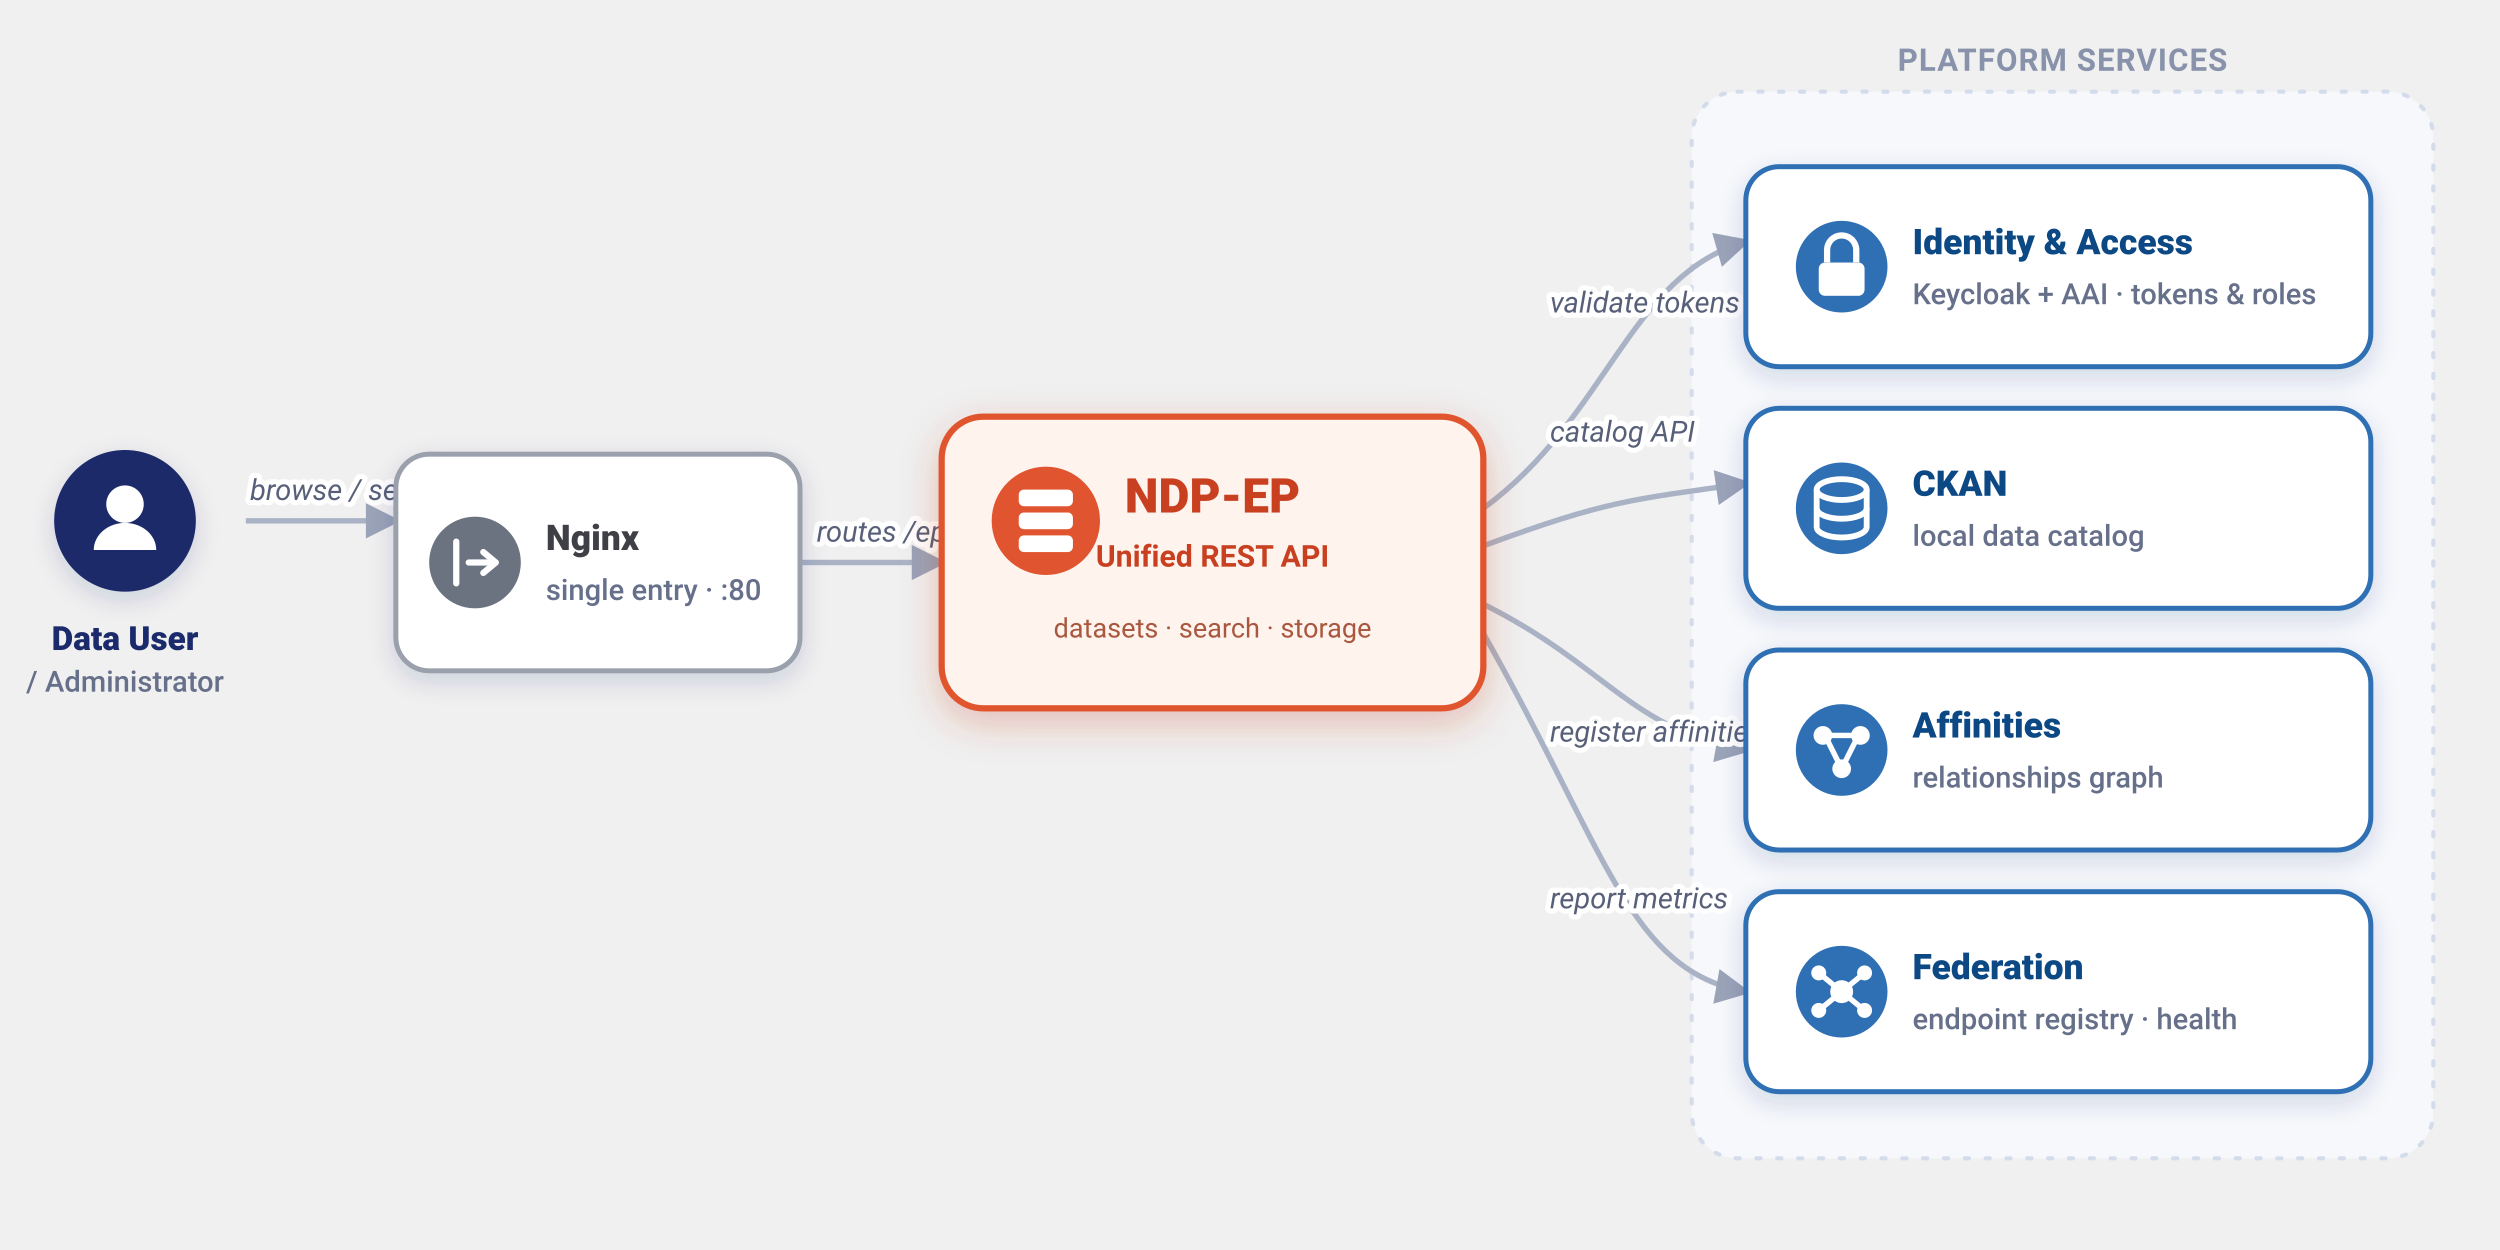
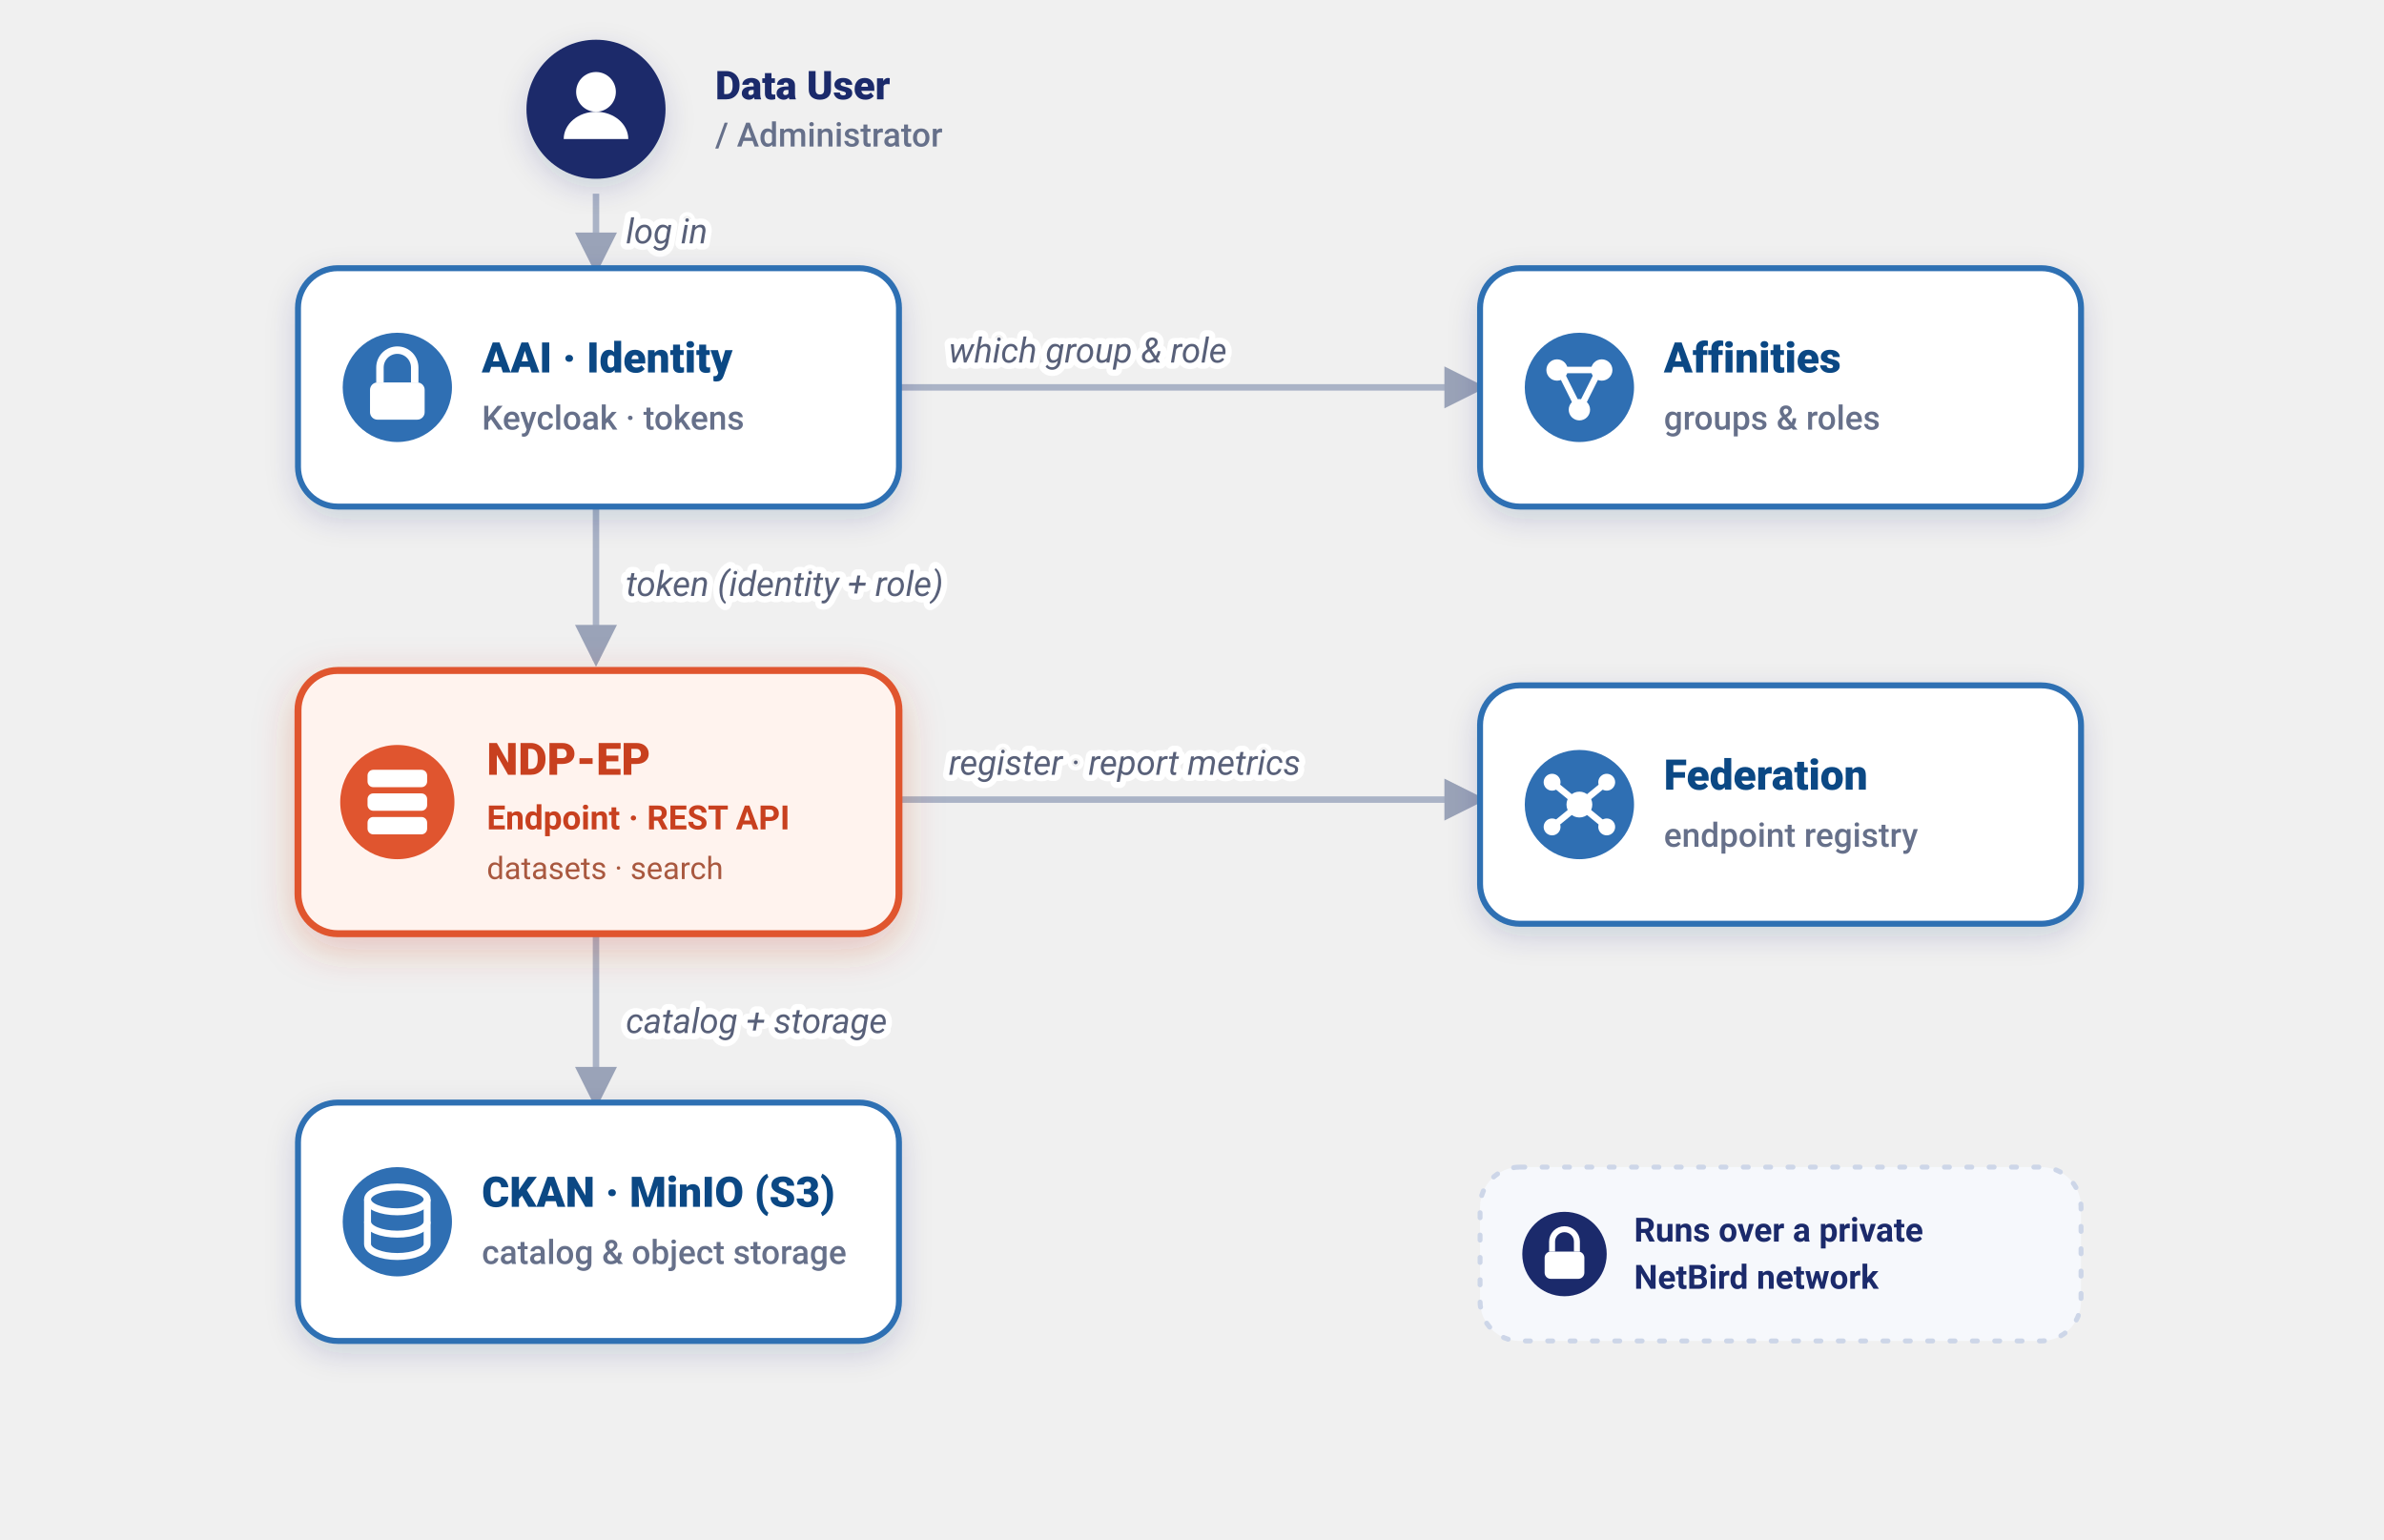
- <svg xmlns="http://www.w3.org/2000/svg" viewBox="0 0 1200 600" width="1200" height="600" font-family="-apple-system, 'Segoe UI', Roboto, sans-serif">
+ <svg xmlns="http://www.w3.org/2000/svg" viewBox="0 0 960 620" width="960" height="620" font-family="-apple-system, 'Segoe UI', Roboto, sans-serif">
  <defs>
    <marker id="arrow" viewBox="0 0 10 10" refX="8.5" refY="5" markerWidth="6.5" markerHeight="6.5" orient="auto-start-reverse">
      <path d="M0 0 L10 5 L0 10 z" fill="#9aa3b8" />
    </marker>
-     <filter id="shadow" x="-20%" y="-20%" width="140%" height="140%">
+     <filter id="shadow" x="-25%" y="-25%" width="150%" height="150%">
      <feDropShadow dx="0" dy="4" stdDeviation="6" flood-color="#1b2a6b" flood-opacity="0.16" />
    </filter>
    <filter id="shadowHub" x="-30%" y="-30%" width="160%" height="160%">
-       <feDropShadow dx="0" dy="6" stdDeviation="9" flood-color="#c8401f" flood-opacity="0.28" />
+       <feDropShadow dx="0" dy="5" stdDeviation="8" flood-color="#c8401f" flood-opacity="0.26" />
    </filter>
    <style>
-       .title  { font-weight: 800; }
-       .sub    { fill: #66708a; font-size: 14px; font-weight: 500; }
-       .lbl    { fill: #586079; font-size: 14px; font-style: italic;
-                 paint-order: stroke; stroke: #ffffff; stroke-width: 5px; stroke-linejoin: round; }
+       .title { font-weight: 800; }
+       .sub   { fill: #66708a; font-size: 13.5px; font-weight: 500; }
+       .lbl   { fill: #586079; font-size: 14px; font-style: italic;
+                paint-order: stroke; stroke: #ffffff; stroke-width: 5px; stroke-linejoin: round; }
    </style>
  </defs>
-   <rect x="812" y="44" width="356" height="512" rx="22" fill="#f6f8fc" stroke="#d4dcec" stroke-width="2" stroke-dasharray="2 8" stroke-linecap="round" />
-   <text x="990" y="34" text-anchor="middle" fill="#8893ab" font-size="15" font-weight="700" letter-spacing="0.5">PLATFORM SERVICES</text>
  <g fill="none" stroke="#aab3c6" stroke-width="2.6" marker-end="url(#arrow)">
-     <path d="M118 250 H190" />
-     <path d="M384 270 H452" />
-     <path d="M712 244 C 772 200, 782 132, 838 116" />
-     <path d="M712 262 C 772 240, 782 240, 838 232" />
-     <path d="M712 290 C 772 320, 782 350, 838 360" />
-     <path d="M712 304 C 772 410, 782 466, 838 476" />
+     <path d="M240 78 V108" />
+     <path d="M362 156 H596" />
+     <path d="M240 204 V266" />
+     <path d="M362 322 H596" />
+     <path d="M240 376 V444" />
  </g>
  <g class="lbl">
-     <text x="120" y="240">browse / search</text>
-     <text x="392" y="260">routes /ep-api/*</text>
-     <text x="744" y="150">validate tokens</text>
-     <text x="744" y="212">catalog API</text>
-     <text x="744" y="356">register affinities</text>
-     <text x="744" y="436">report metrics</text>
+     <text x="252" y="98">log in</text>
+     <text x="382" y="146">which group &amp; role</text>
+     <text x="252" y="240">token (identity + role)</text>
+     <text x="382" y="312">register · report metrics</text>
+     <text x="252" y="416">catalog + storage</text>
  </g>
-   <g>
-     <circle cx="60" cy="250" r="34" fill="#1b2a6b" filter="url(#shadow)" />
-     <g fill="#ffffff" transform="translate(60,250)">
-       <circle cx="0" cy="-8" r="9" />
-       <path d="M-15 14 a15 13 0 0 1 30 0 z" />
+   <circle cx="240" cy="44" r="28" fill="#1b2a6b" filter="url(#shadow)" />
+   <g fill="#ffffff" transform="translate(240,44)">
+     <circle cx="0" cy="-7" r="8" />
+     <path d="M-13 12 a13 11 0 0 1 26 0 z" />
+   </g>
+   <text x="288" y="40" fill="#1b2a6b" class="title" font-size="16">Data User</text>
+   <text x="288" y="59" class="sub">/ Administrator</text>
+   <g filter="url(#shadow)">
+     <rect x="120" y="108" width="242" height="96" rx="16" fill="#ffffff" stroke="#2f6fb3" stroke-width="2.4" />
+   </g>
+   <g transform="translate(160,156)">
+     <circle r="22" fill="#2f6fb3" />
+     <g fill="#ffffff">
+       <rect x="-11" y="-2" width="22" height="15" rx="3" />
    </g>
-     <text x="60" y="312" text-anchor="middle" fill="#1b2a6b" class="title" font-size="16">Data User</text>
-     <text x="60" y="332" text-anchor="middle" class="sub">/ Administrator</text>
+     <path d="M-7 -2 V-8 a7 7 0 0 1 14 0 V-2" fill="none" stroke="#ffffff" stroke-width="3" />
  </g>
+   <text x="194" y="150" fill="#0b4884" class="title" font-size="17">AAI · Identity</text>
+   <text x="194" y="173" class="sub">Keycloak · tokens</text>
  <g filter="url(#shadow)">
-     <rect x="190" y="218" width="194" height="104" rx="16" fill="#ffffff" stroke="#9aa0ac" stroke-width="2.4" />
+     <rect x="596" y="108" width="242" height="96" rx="16" fill="#ffffff" stroke="#2f6fb3" stroke-width="2.4" />
  </g>
-   <g transform="translate(228,270)">
-     <circle r="22" fill="#6b7280" />
-     <g fill="none" stroke="#ffffff" stroke-width="3" stroke-linecap="round" stroke-linejoin="round">
-       <path d="M-9 -10 V10" />
-       <path d="M-3 0 H9" />
-       <path d="M4 -5 L10 0 L4 5" />
+   <g transform="translate(636,156)">
+     <circle r="22" fill="#2f6fb3" />
+     <g stroke="#ffffff" stroke-width="2.6">
+       <path d="M-9 -7 L9 -7 M-7 -5 L0 9 M7 -5 L0 9" />
+     </g>
+     <g fill="#ffffff">
+       <circle cx="-9" cy="-7" r="4.3" />
+       <circle cx="9" cy="-7" r="4.3" />
+       <circle cx="0" cy="9" r="4.3" />
    </g>
  </g>
-   <text x="262" y="264" fill="#3f3f46" class="title" font-size="17">Nginx</text>
-   <text x="262" y="288" class="sub">single entry · :80</text>
+   <text x="670" y="150" fill="#0b4884" class="title" font-size="17">Affinities</text>
+   <text x="670" y="173" class="sub">groups &amp; roles</text>
  <g filter="url(#shadowHub)">
-     <rect x="452" y="200" width="260" height="140" rx="20" fill="#fff3ee" stroke="#e0552f" stroke-width="3" />
+     <rect x="120" y="270" width="242" height="106" rx="16" fill="#fff3ee" stroke="#e0552f" stroke-width="2.8" />
  </g>
-   <g transform="translate(502,250)">
-     <circle r="26" fill="#e0552f" />
+   <g transform="translate(160,323)">
+     <circle r="23" fill="#e0552f" />
    <g fill="#ffffff">
-       <rect x="-13" y="-15" width="26" height="8" rx="2.5" />
-       <rect x="-13" y="-4" width="26" height="8" rx="2.5" />
-       <rect x="-13" y="7" width="26" height="8" rx="2.5" />
+       <rect x="-12" y="-13" width="24" height="7" rx="2.3" />
+       <rect x="-12" y="-3.5" width="24" height="7" rx="2.3" />
+       <rect x="-12" y="6" width="24" height="7" rx="2.3" />
    </g>
  </g>
-   <text x="582" y="246" text-anchor="middle" fill="#c8401f" class="title" font-size="23">NDP-EP</text>
-   <text x="582" y="272" text-anchor="middle" fill="#c8401f" font-size="14.5" font-weight="600">Unified REST API</text>
-   <text x="582" y="306" text-anchor="middle" fill="#a9583f" font-size="13">datasets · search · storage</text>
+   <text x="196" y="312" fill="#c8401f" class="title" font-size="18">NDP-EP</text>
+   <text x="196" y="334" fill="#c8401f" font-size="13.5" font-weight="600">Endpoint · REST API</text>
+   <text x="196" y="354" fill="#a9583f" font-size="12.5">datasets · search</text>
  <g filter="url(#shadow)">
-     <rect x="838" y="80" width="300" height="96" rx="16" fill="#ffffff" stroke="#2f6fb3" stroke-width="2.4" />
+     <rect x="596" y="276" width="242" height="96" rx="16" fill="#ffffff" stroke="#2f6fb3" stroke-width="2.4" />
  </g>
-   <g transform="translate(884,128)">
+   <g transform="translate(636,324)">
    <circle r="22" fill="#2f6fb3" />
-     <g fill="none" stroke="#ffffff" stroke-width="3" stroke-linejoin="round">
-       <rect x="-11" y="-2" width="22" height="16" rx="3" fill="#ffffff" stroke="none" />
-       <path d="M-7 -2 V-8 a7 7 0 0 1 14 0 V-2" />
+     <g stroke="#ffffff" stroke-width="2.6">
+       <path d="M0 0 L-11 -9 M0 0 L11 -9 M0 0 L-11 9 M0 0 L11 9" />
+     </g>
+     <g fill="#ffffff">
+       <circle cx="0" cy="0" r="5.2" />
+       <circle cx="-11" cy="-9" r="3.4" />
+       <circle cx="11" cy="-9" r="3.4" />
+       <circle cx="-11" cy="9" r="3.4" />
+       <circle cx="11" cy="9" r="3.4" />
    </g>
  </g>
-   <text x="918" y="122" fill="#0b4884" class="title" font-size="17">Identity &amp; Access</text>
-   <text x="918" y="146" class="sub">Keycloak + AAI · tokens &amp; roles</text>
+   <text x="670" y="318" fill="#0b4884" class="title" font-size="17">Federation</text>
+   <text x="670" y="341" class="sub">endpoint registry</text>
  <g filter="url(#shadow)">
-     <rect x="838" y="196" width="300" height="96" rx="16" fill="#ffffff" stroke="#2f6fb3" stroke-width="2.4" />
+     <rect x="120" y="444" width="242" height="96" rx="16" fill="#ffffff" stroke="#2f6fb3" stroke-width="2.4" />
  </g>
-   <g transform="translate(884,244)">
+   <g transform="translate(160,492)">
    <circle r="22" fill="#2f6fb3" />
    <g fill="none" stroke="#ffffff" stroke-width="2.8">
      <ellipse cx="0" cy="-9" rx="12" ry="5" />
      <path d="M-12 -9 V9 a12 5 0 0 0 24 0 V-9" />
      <path d="M-12 0 a12 5 0 0 0 24 0" />
    </g>
  </g>
-   <text x="918" y="238" fill="#0b4884" class="title" font-size="17">CKAN</text>
-   <text x="918" y="262" class="sub">local data catalog</text>
-   <g filter="url(#shadow)">
-     <rect x="838" y="312" width="300" height="96" rx="16" fill="#ffffff" stroke="#2f6fb3" stroke-width="2.4" />
+   <text x="194" y="486" fill="#0b4884" class="title" font-size="17">CKAN · MinIO (S3)</text>
+   <text x="194" y="509" class="sub">catalog &amp; object storage</text>
+   <g transform="translate(596,470)">
+     <rect x="0" y="0" width="242" height="70" rx="16" fill="#f6f8fc" stroke="#cdd6e8" stroke-width="2" stroke-dasharray="2 7" stroke-linecap="round" />
+     <g transform="translate(34,35)">
+       <circle r="17" fill="#1b2a6b" />
+       <g fill="none" stroke="#ffffff" stroke-width="2.4">
+         <rect x="-8" y="-1" width="16" height="11" rx="2.5" fill="#ffffff" stroke="none" />
+         <path d="M-5 -1 V-5 a5 5 0 0 1 10 0 V-1" />
+       </g>
+     </g>
+     <text x="62" y="30" fill="#1b2a6b" font-size="13.5" font-weight="700">Runs over a private</text>
+     <text x="62" y="49" fill="#1b2a6b" font-size="13.5" font-weight="700">NetBird network</text>
  </g>
-   <g transform="translate(884,360)">
-     <circle r="22" fill="#2f6fb3" />
-     <g stroke="#ffffff" stroke-width="2.6">
-       <path d="M-9 -7 L9 -7 M-7 -5 L0 9 M7 -5 L0 9" />
-     </g>
-     <g fill="#ffffff">
-       <circle cx="-9" cy="-7" r="4.5" />
-       <circle cx="9" cy="-7" r="4.5" />
-       <circle cx="0" cy="9" r="4.5" />
-     </g>
-   </g>
-   <text x="918" y="354" fill="#0b4884" class="title" font-size="17">Affinities</text>
-   <text x="918" y="378" class="sub">relationships graph</text>
-   <g filter="url(#shadow)">
-     <rect x="838" y="428" width="300" height="96" rx="16" fill="#ffffff" stroke="#2f6fb3" stroke-width="2.4" />
-   </g>
-   <g transform="translate(884,476)">
-     <circle r="22" fill="#2f6fb3" />
-     <g stroke="#ffffff" stroke-width="2.6">
-       <path d="M0 0 L-11 -9 M0 0 L11 -9 M0 0 L-11 9 M0 0 L11 9" />
-     </g>
-     <g fill="#ffffff">
-       <circle cx="0" cy="0" r="5.5" />
-       <circle cx="-11" cy="-9" r="3.6" />
-       <circle cx="11" cy="-9" r="3.6" />
-       <circle cx="-11" cy="9" r="3.6" />
-       <circle cx="11" cy="9" r="3.6" />
-     </g>
-   </g>
-   <text x="918" y="470" fill="#0b4884" class="title" font-size="17">Federation</text>
-   <text x="918" y="494" class="sub">endpoint registry · health</text>
</svg>
